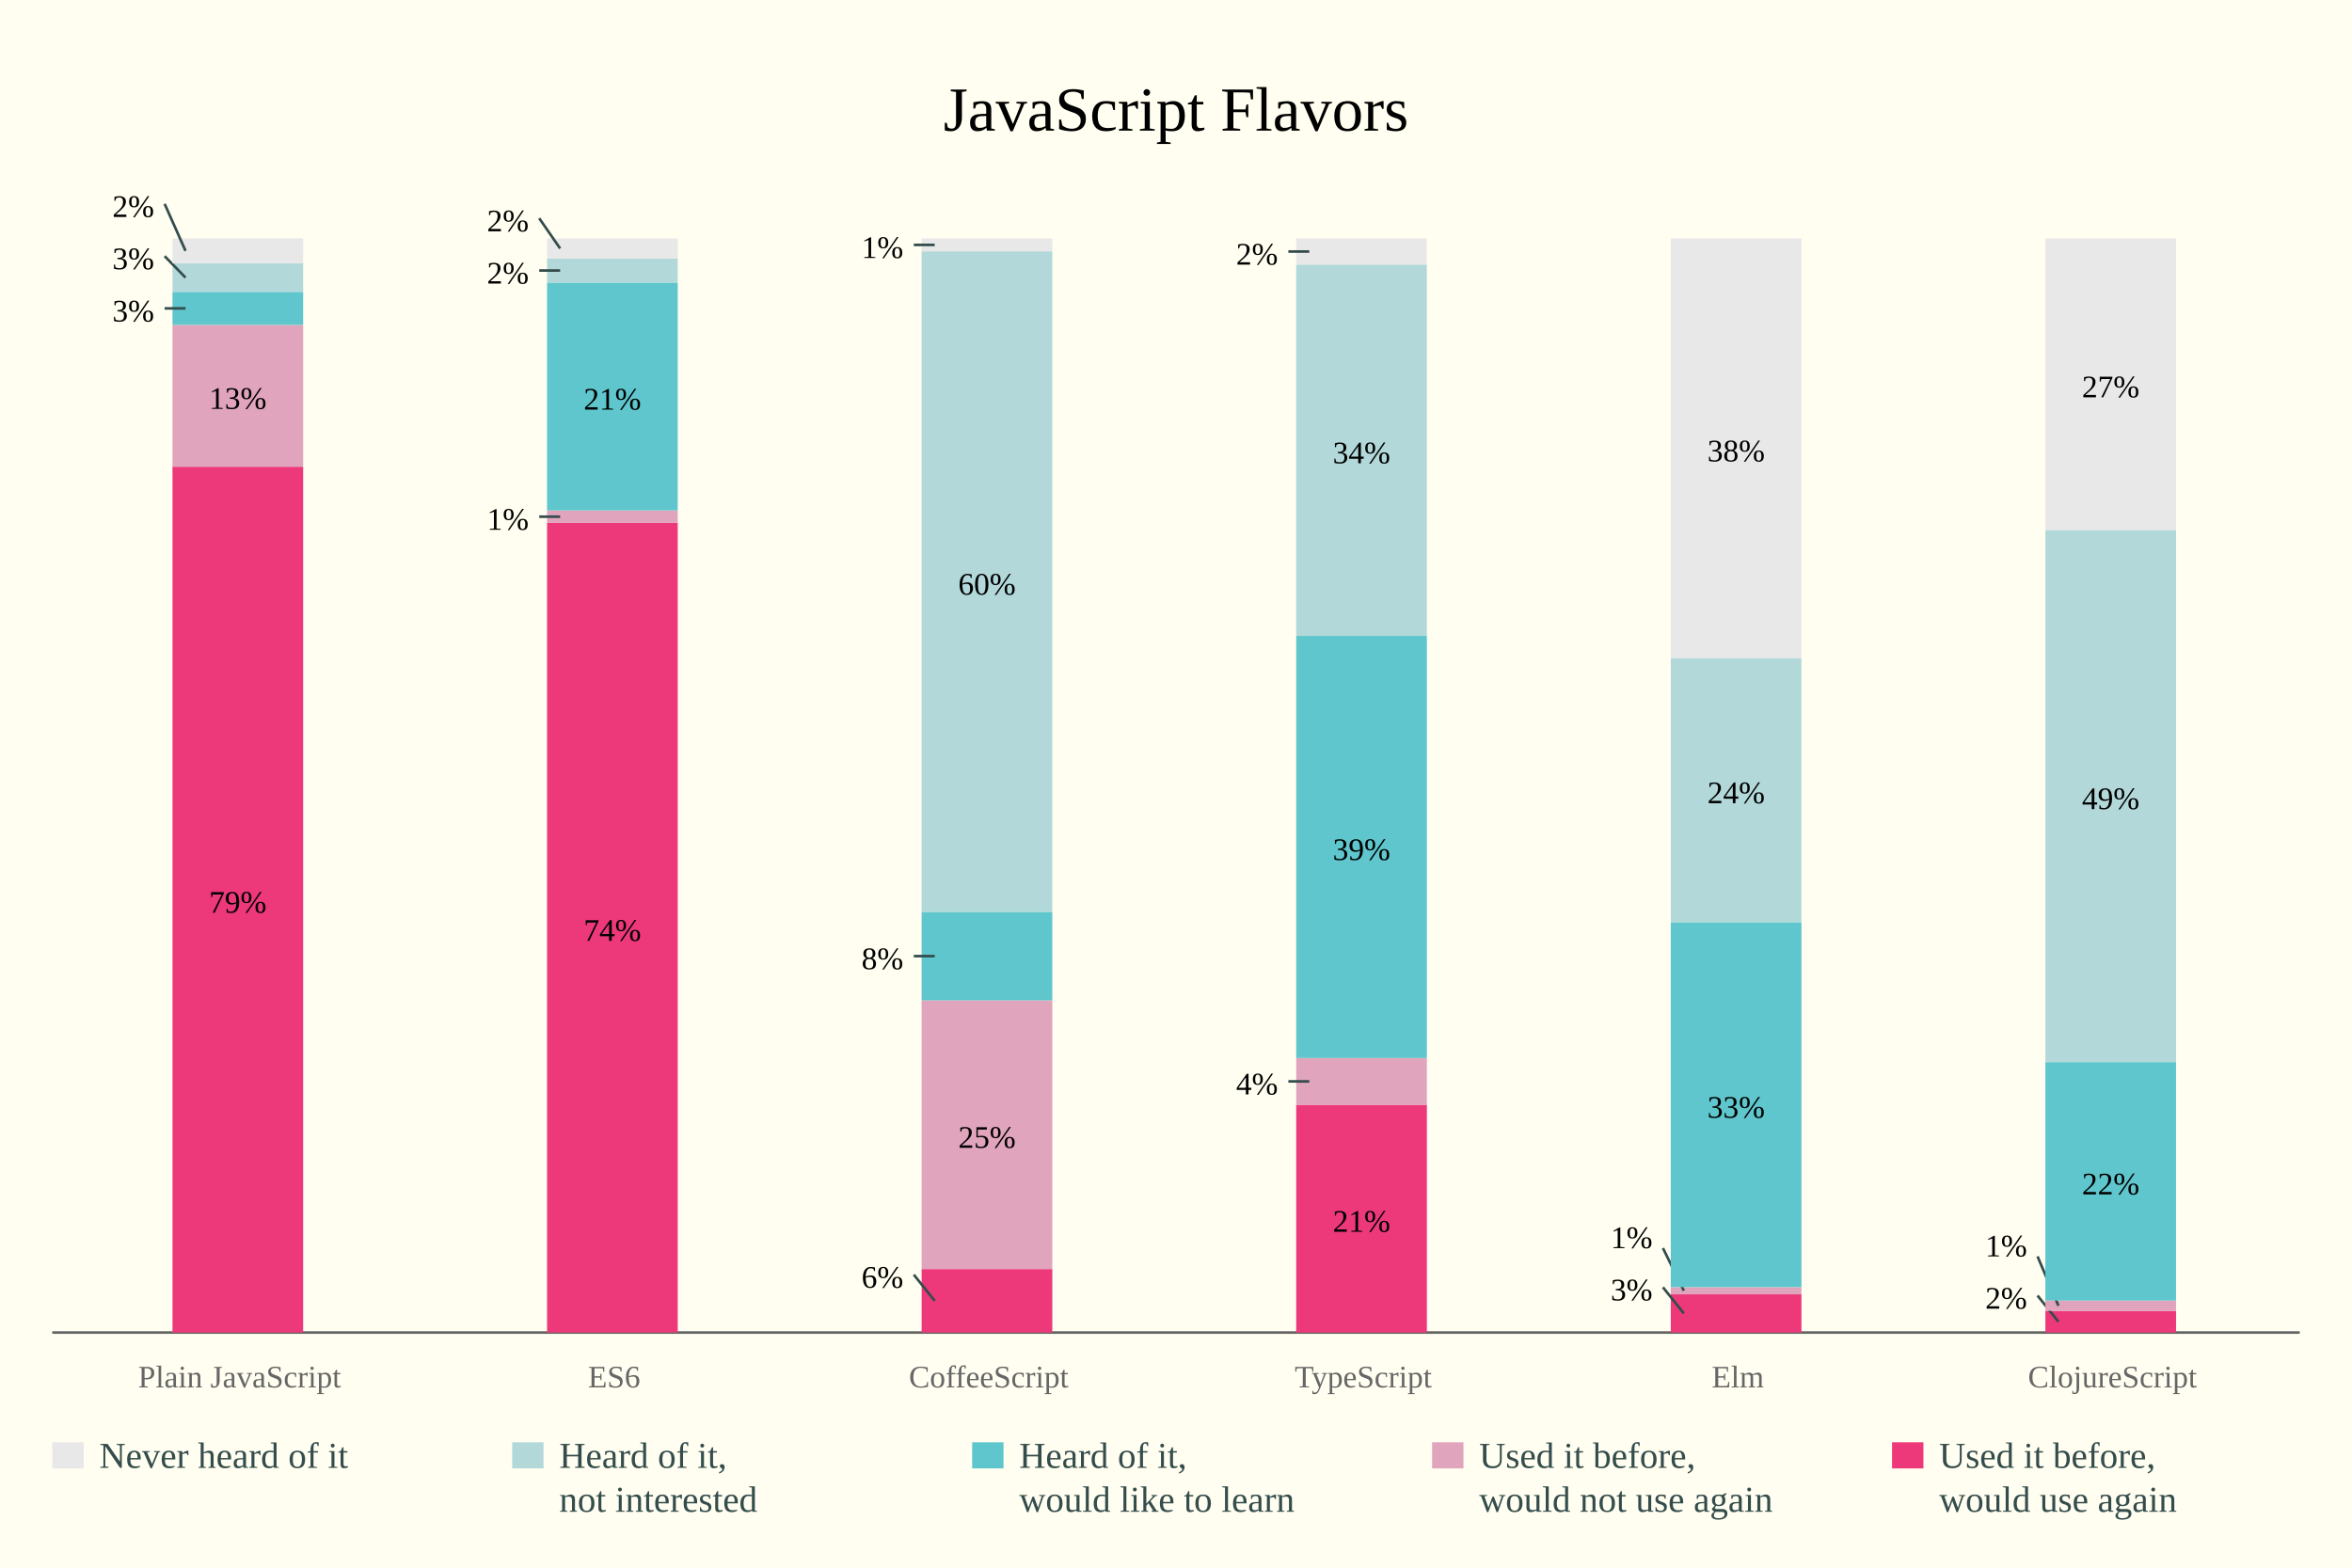
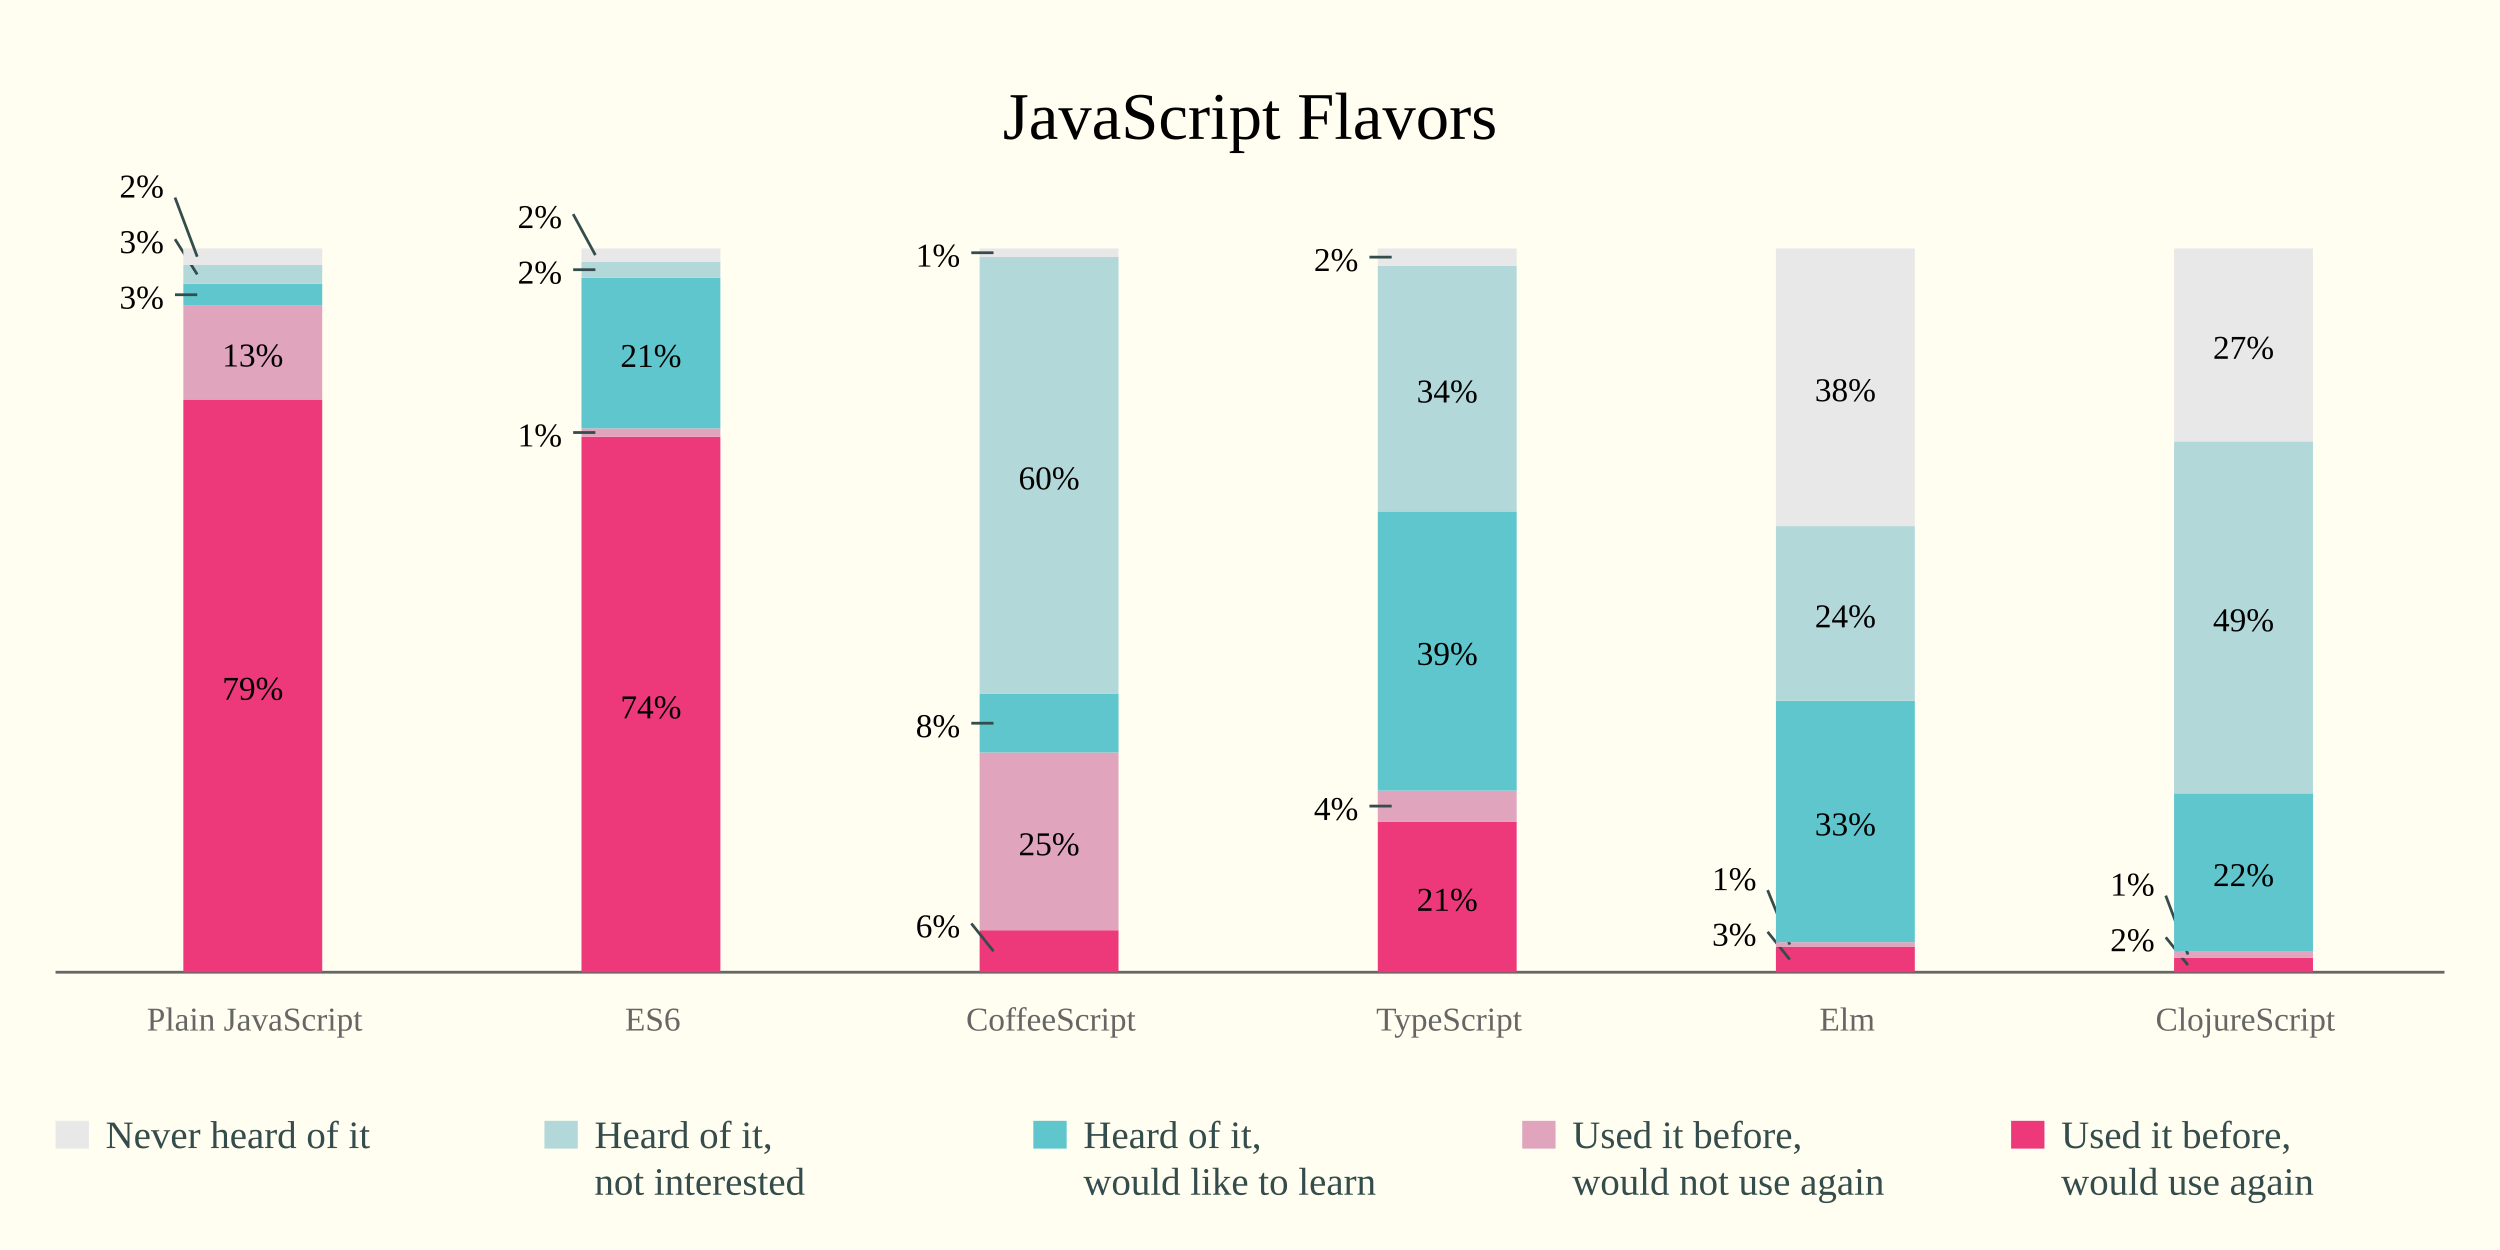
- <svg class="recharts-surface" width="900" height="600" viewbox="0 0 900 600" version="1.1" data-reactid="7">
+ <svg class="recharts-surface" width="900" height="450" viewbox="0 0 900 450" version="1.1" data-reactid="7">
  <rect x="0" y="0" width="100%" height="100%" fill="#fffef0" />
  <g class="recharts-layer recharts-x-axis" data-reactid="8">
    <g class="recharts-layer recharts-cartesian-axis" data-reactid="9">
-       <line class="recharts-cartesian-axis-line" width="860" height="30" x="20" y="510" stroke="#666" fill="none" x1="20" y1="510" x2="880" y2="510" data-reactid="10" />
+       <line class="recharts-cartesian-axis-line" width="860" height="30" x="20" y="350" stroke="#666" fill="none" x1="20" y1="350" x2="880" y2="350" data-reactid="10" />
      <g class="recharts-cartesian-axis-ticks" data-reactid="11">
        <g class="recharts-cartesian-axis-tick" data-reactid="12">
-           <text dy="15" text-anchor="middle" width="860" height="30" x="91.667" y="516" stroke="none" fill="#666" class="recharts-cartesian-axis-tick-value" data-reactid="13">Plain JavaScript</text>
+           <text dy="15" text-anchor="middle" width="860" height="30" x="91.667" y="356" stroke="none" fill="#666" class="recharts-cartesian-axis-tick-value" data-reactid="13">Plain JavaScript</text>
        </g>
        <g class="recharts-cartesian-axis-tick" data-reactid="14">
-           <text dy="15" text-anchor="middle" width="860" height="30" x="235" y="516" stroke="none" fill="#666" class="recharts-cartesian-axis-tick-value" data-reactid="15">ES6</text>
+           <text dy="15" text-anchor="middle" width="860" height="30" x="235" y="356" stroke="none" fill="#666" class="recharts-cartesian-axis-tick-value" data-reactid="15">ES6</text>
        </g>
        <g class="recharts-cartesian-axis-tick" data-reactid="16">
-           <text dy="15" text-anchor="middle" width="860" height="30" x="378.333" y="516" stroke="none" fill="#666" class="recharts-cartesian-axis-tick-value" data-reactid="17">CoffeeScript</text>
+           <text dy="15" text-anchor="middle" width="860" height="30" x="378.333" y="356" stroke="none" fill="#666" class="recharts-cartesian-axis-tick-value" data-reactid="17">CoffeeScript</text>
        </g>
        <g class="recharts-cartesian-axis-tick" data-reactid="18">
-           <text dy="15" text-anchor="middle" width="860" height="30" x="521.667" y="516" stroke="none" fill="#666" class="recharts-cartesian-axis-tick-value" data-reactid="19">TypeScript</text>
+           <text dy="15" text-anchor="middle" width="860" height="30" x="521.667" y="356" stroke="none" fill="#666" class="recharts-cartesian-axis-tick-value" data-reactid="19">TypeScript</text>
        </g>
        <g class="recharts-cartesian-axis-tick" data-reactid="20">
-           <text dy="15" text-anchor="middle" width="860" height="30" x="665" y="516" stroke="none" fill="#666" class="recharts-cartesian-axis-tick-value" data-reactid="21">Elm</text>
+           <text dy="15" text-anchor="middle" width="860" height="30" x="665" y="356" stroke="none" fill="#666" class="recharts-cartesian-axis-tick-value" data-reactid="21">Elm</text>
        </g>
        <g class="recharts-cartesian-axis-tick" data-reactid="22">
-           <text dy="15" text-anchor="middle" width="860" height="30" x="808.333" y="516" stroke="none" fill="#666" class="recharts-cartesian-axis-tick-value" data-reactid="23">ClojureScript</text>
+           <text dy="15" text-anchor="middle" width="860" height="30" x="808.333" y="356" stroke="none" fill="#666" class="recharts-cartesian-axis-tick-value" data-reactid="23">ClojureScript</text>
        </g>
      </g>
    </g>
  </g>
  <g class="recharts-layer recharts-bar-graphical" data-reactid="24">
    <g class="recharts-layer recharts-bar use-again" data-reactid="25">
      <g class="recharts-layer recharts-bar-rectangles" data-reactid="26">
        <g style="transform-origin:center bottom;" data-reactid="27">
-           <path fill="#ed387a" x="66" y="178.62" width="50" height="331.38" stroke="none" stroke-width="1" stroke-dasharray="none" class="recharts-rectangle recharts-bar-rectangle" d="M 66,178.62 h 50 v 331.38 h -50 Z" data-reactid="28" />
+           <path fill="#ed387a" x="66" y="143.808" width="50" height="206.192" stroke="none" stroke-width="1" stroke-dasharray="none" class="recharts-rectangle recharts-bar-rectangle" d="M 66,143.808 h 50 v 206.192 h -50 Z" data-reactid="28" />
        </g>
        <g style="transform-origin:center bottom;" data-reactid="29">
-           <path fill="#ed387a" x="209.333" y="200.13" width="50" height="309.87" stroke="none" stroke-width="1" stroke-dasharray="none" class="recharts-rectangle recharts-bar-rectangle" d="M 209.333,200.13 h 50 v 309.87 h -50 Z" data-reactid="30" />
+           <path fill="#ed387a" x="209.333" y="157.192" width="50" height="192.808" stroke="none" stroke-width="1" stroke-dasharray="none" class="recharts-rectangle recharts-bar-rectangle" d="M 209.333,157.192 h 50 v 192.808 h -50 Z" data-reactid="30" />
        </g>
        <g style="transform-origin:center bottom;" data-reactid="31">
-           <path fill="#ed387a" x="352.667" y="485.7" width="50" height="24.3" stroke="none" stroke-width="1" stroke-dasharray="none" class="recharts-rectangle recharts-bar-rectangle" d="M 352.667,485.7 h 50 v 24.3 h -50 Z" data-reactid="32" />
+           <path fill="#ed387a" x="352.667" y="334.88" width="50" height="15.12" stroke="none" stroke-width="1" stroke-dasharray="none" class="recharts-rectangle recharts-bar-rectangle" d="M 352.667,334.88 h 50 v 15.12 h -50 Z" data-reactid="32" />
        </g>
        <g style="transform-origin:center bottom;" data-reactid="33">
-           <path fill="#ed387a" x="496" y="422.835" width="50" height="87.165" stroke="none" stroke-width="1" stroke-dasharray="none" class="recharts-rectangle recharts-bar-rectangle" d="M 496,422.835 h 50 v 87.165 h -50 Z" data-reactid="34" />
+           <path fill="#ed387a" x="496" y="295.764" width="50" height="54.236" stroke="none" stroke-width="1" stroke-dasharray="none" class="recharts-rectangle recharts-bar-rectangle" d="M 496,295.764 h 50 v 54.236 h -50 Z" data-reactid="34" />
        </g>
        <g style="transform-origin:center bottom;" data-reactid="35">
-           <path fill="#ed387a" x="639.333" y="495.375" width="50" height="14.625" stroke="none" stroke-width="1" stroke-dasharray="none" class="recharts-rectangle recharts-bar-rectangle" d="M 639.333,495.375 h 50 v 14.625 h -50 Z" data-reactid="36" />
+           <path fill="#ed387a" x="639.333" y="340.9" width="50" height="9.1" stroke="none" stroke-width="1" stroke-dasharray="none" class="recharts-rectangle recharts-bar-rectangle" d="M 639.333,340.9 h 50 v 9.1 h -50 Z" data-reactid="36" />
        </g>
        <g style="transform-origin:center bottom;" data-reactid="37">
-           <path fill="#ed387a" x="782.667" y="501.72" width="50" height="8.28" stroke="none" stroke-width="1" stroke-dasharray="none" class="recharts-rectangle recharts-bar-rectangle" d="M 782.667,501.72 h 50 v 8.28 h -50 Z" data-reactid="38" />
+           <path fill="#ed387a" x="782.667" y="344.848" width="50" height="5.152" stroke="none" stroke-width="1" stroke-dasharray="none" class="recharts-rectangle recharts-bar-rectangle" d="M 782.667,344.848 h 50 v 5.152 h -50 Z" data-reactid="38" />
        </g>
      </g>
      <g class="recharts-layer recharts-bar-rectangle-labels" data-reactid="39">
        <g class="recharts-layer recharts-bar-labels" data-reactid="40">
          <g class="recharts-cartesian-bar-label" data-reactid="41">
-             <text class="label" x="91" y="349.31" text-anchor="middle" data-reactid="42">79%</text>
+             <text class="label" x="91" y="251.904" text-anchor="middle" data-reactid="42">79%</text>
          </g>
          <g class="recharts-cartesian-bar-label" data-reactid="43">
-             <text class="label" x="234.333" y="360.065" text-anchor="middle" data-reactid="44">74%</text>
+             <text class="label" x="234.333" y="258.596" text-anchor="middle" data-reactid="44">74%</text>
          </g>
          <g class="recharts-cartesian-bar-label" data-reactid="45">
-             <text class="label" x="337.667" y="492.85" text-anchor="middle" data-reactid="46">6%</text>
-             <line x1="349.667" y1="487.85" x2="357.667" y2="497.85" stroke="#344c4c" stroke-width="1" data-reactid="47" />
+             <text class="label" x="337.667" y="337.44" text-anchor="middle" data-reactid="46">6%</text>
+             <line x1="349.667" y1="332.44" x2="357.667" y2="342.44" stroke="#344c4c" stroke-width="1" data-reactid="47" />
          </g>
          <g class="recharts-cartesian-bar-label" data-reactid="48">
-             <text class="label" x="521" y="471.418" text-anchor="middle" data-reactid="49">21%</text>
+             <text class="label" x="521" y="327.882" text-anchor="middle" data-reactid="49">21%</text>
          </g>
          <g class="recharts-cartesian-bar-label" data-reactid="50">
-             <text class="label" x="624.333" y="497.688" text-anchor="middle" data-reactid="51">3%</text>
-             <line x1="636.333" y1="492.688" x2="644.333" y2="502.688" stroke="#344c4c" stroke-width="1" data-reactid="52" />
+             <text class="label" x="624.333" y="340.45" text-anchor="middle" data-reactid="51">3%</text>
+             <line x1="636.333" y1="335.45" x2="644.333" y2="345.45" stroke="#344c4c" stroke-width="1" data-reactid="52" />
          </g>
          <g class="recharts-cartesian-bar-label" data-reactid="53">
-             <text class="label" x="767.667" y="500.86" text-anchor="middle" data-reactid="54">2%</text>
-             <line x1="779.667" y1="495.86" x2="787.667" y2="505.86" stroke="#344c4c" stroke-width="1" data-reactid="55" />
+             <text class="label" x="767.667" y="342.424" text-anchor="middle" data-reactid="54">2%</text>
+             <line x1="779.667" y1="337.424" x2="787.667" y2="347.424" stroke="#344c4c" stroke-width="1" data-reactid="55" />
          </g>
        </g>
      </g>
    </g>
    <g class="recharts-layer recharts-bar not-use-again" data-reactid="56">
      <g class="recharts-layer recharts-bar-rectangles" data-reactid="57">
        <g style="transform-origin:center bottom;" data-reactid="58">
-           <path fill="#e0a4bc" x="66" y="124.35" width="50" height="54.27" stroke="none" stroke-width="1" stroke-dasharray="none" class="recharts-rectangle recharts-bar-rectangle" d="M 66,124.35 h 50 v 54.27 h -50 Z" data-reactid="59" />
+           <path fill="#e0a4bc" x="66" y="110.04" width="50" height="33.768" stroke="none" stroke-width="1" stroke-dasharray="none" class="recharts-rectangle recharts-bar-rectangle" d="M 66,110.04 h 50 v 33.768 h -50 Z" data-reactid="59" />
        </g>
        <g style="transform-origin:center bottom;" data-reactid="60">
-           <path fill="#e0a4bc" x="209.333" y="195.36" width="50" height="4.77" stroke="none" stroke-width="1" stroke-dasharray="none" class="recharts-rectangle recharts-bar-rectangle" d="M 209.333,195.36 h 50 v 4.77 h -50 Z" data-reactid="61" />
+           <path fill="#e0a4bc" x="209.333" y="154.224" width="50" height="2.968" stroke="none" stroke-width="1" stroke-dasharray="none" class="recharts-rectangle recharts-bar-rectangle" d="M 209.333,154.224 h 50 v 2.968 h -50 Z" data-reactid="61" />
        </g>
        <g style="transform-origin:center bottom;" data-reactid="62">
-           <path fill="#e0a4bc" x="352.667" y="382.875" width="50" height="102.825" stroke="none" stroke-width="1" stroke-dasharray="none" class="recharts-rectangle recharts-bar-rectangle" d="M 352.667,382.875 h 50 v 102.825 h -50 Z" data-reactid="63" />
+           <path fill="#e0a4bc" x="352.667" y="270.9" width="50" height="63.98" stroke="none" stroke-width="1" stroke-dasharray="none" class="recharts-rectangle recharts-bar-rectangle" d="M 352.667,270.9 h 50 v 63.98 h -50 Z" data-reactid="63" />
        </g>
        <g style="transform-origin:center bottom;" data-reactid="64">
-           <path fill="#e0a4bc" x="496" y="404.925" width="50" height="17.91" stroke="none" stroke-width="1" stroke-dasharray="none" class="recharts-rectangle recharts-bar-rectangle" d="M 496,404.925 h 50 v 17.91 h -50 Z" data-reactid="65" />
+           <path fill="#e0a4bc" x="496" y="284.62" width="50" height="11.144" stroke="none" stroke-width="1" stroke-dasharray="none" class="recharts-rectangle recharts-bar-rectangle" d="M 496,284.62 h 50 v 11.144 h -50 Z" data-reactid="65" />
        </g>
        <g style="transform-origin:center bottom;" data-reactid="66">
-           <path fill="#e0a4bc" x="639.333" y="492.63" width="50" height="2.745" stroke="none" stroke-width="1" stroke-dasharray="none" class="recharts-rectangle recharts-bar-rectangle" d="M 639.333,492.63 h 50 v 2.745 h -50 Z" data-reactid="67" />
+           <path fill="#e0a4bc" x="639.333" y="339.192" width="50" height="1.708" stroke="none" stroke-width="1" stroke-dasharray="none" class="recharts-rectangle recharts-bar-rectangle" d="M 639.333,339.192 h 50 v 1.708 h -50 Z" data-reactid="67" />
        </g>
        <g style="transform-origin:center bottom;" data-reactid="68">
-           <path fill="#e0a4bc" x="782.667" y="497.76" width="50" height="3.96" stroke="none" stroke-width="1" stroke-dasharray="none" class="recharts-rectangle recharts-bar-rectangle" d="M 782.667,497.76 h 50 v 3.96 h -50 Z" data-reactid="69" />
+           <path fill="#e0a4bc" x="782.667" y="342.384" width="50" height="2.464" stroke="none" stroke-width="1" stroke-dasharray="none" class="recharts-rectangle recharts-bar-rectangle" d="M 782.667,342.384 h 50 v 2.464 h -50 Z" data-reactid="69" />
        </g>
      </g>
      <g class="recharts-layer recharts-bar-rectangle-labels" data-reactid="70">
        <g class="recharts-layer recharts-bar-labels" data-reactid="71">
          <g class="recharts-cartesian-bar-label" data-reactid="72">
-             <text class="label" x="91" y="156.485" text-anchor="middle" data-reactid="73">13%</text>
+             <text class="label" x="91" y="131.924" text-anchor="middle" data-reactid="73">13%</text>
          </g>
          <g class="recharts-cartesian-bar-label" data-reactid="74">
-             <text class="label" x="194.333" y="202.745" text-anchor="middle" data-reactid="75">1%</text>
-             <line x1="206.333" y1="197.745" x2="214.333" y2="197.745" stroke="#344c4c" stroke-width="1" data-reactid="76" />
+             <text class="label" x="194.333" y="160.708" text-anchor="middle" data-reactid="75">1%</text>
+             <line x1="206.333" y1="155.708" x2="214.333" y2="155.708" stroke="#344c4c" stroke-width="1" data-reactid="76" />
          </g>
          <g class="recharts-cartesian-bar-label" data-reactid="77">
-             <text class="label" x="377.667" y="439.288" text-anchor="middle" data-reactid="78">25%</text>
+             <text class="label" x="377.667" y="307.89" text-anchor="middle" data-reactid="78">25%</text>
          </g>
          <g class="recharts-cartesian-bar-label" data-reactid="79">
-             <text class="label" x="481" y="418.88" text-anchor="middle" data-reactid="80">4%</text>
-             <line x1="493" y1="413.88" x2="501" y2="413.88" stroke="#344c4c" stroke-width="1" data-reactid="81" />
+             <text class="label" x="481" y="295.192" text-anchor="middle" data-reactid="80">4%</text>
+             <line x1="493" y1="290.192" x2="501" y2="290.192" stroke="#344c4c" stroke-width="1" data-reactid="81" />
          </g>
          <g class="recharts-cartesian-bar-label" data-reactid="82">
-             <text class="label" x="624.333" y="477.688" text-anchor="middle" data-reactid="83">1%</text>
-             <line x1="636.333" y1="477.688" x2="644.333" y2="494.002" stroke="#344c4c" stroke-width="1" data-reactid="84" />
+             <text class="label" x="624.333" y="320.45" text-anchor="middle" data-reactid="83">1%</text>
+             <line x1="636.333" y1="320.45" x2="644.333" y2="340.046" stroke="#344c4c" stroke-width="1" data-reactid="84" />
          </g>
          <g class="recharts-cartesian-bar-label" data-reactid="85">
-             <text class="label" x="767.667" y="480.86" text-anchor="middle" data-reactid="86">1%</text>
-             <line x1="779.667" y1="480.86" x2="787.667" y2="499.74" stroke="#344c4c" stroke-width="1" data-reactid="87" />
+             <text class="label" x="767.667" y="322.424" text-anchor="middle" data-reactid="86">1%</text>
+             <line x1="779.667" y1="322.424" x2="787.667" y2="343.616" stroke="#344c4c" stroke-width="1" data-reactid="87" />
          </g>
        </g>
      </g>
    </g>
    <g class="recharts-layer recharts-bar want-to-learn" data-reactid="88">
      <g class="recharts-layer recharts-bar-rectangles" data-reactid="89">
        <g style="transform-origin:center bottom;" data-reactid="90">
-           <path fill="#5ec6cc" x="66" y="111.705" width="50" height="12.645" stroke="none" stroke-width="1" stroke-dasharray="none" class="recharts-rectangle recharts-bar-rectangle" d="M 66,111.705 h 50 v 12.645 h -50 Z" data-reactid="91" />
+           <path fill="#5ec6cc" x="66" y="102.172" width="50" height="7.868" stroke="none" stroke-width="1" stroke-dasharray="none" class="recharts-rectangle recharts-bar-rectangle" d="M 66,102.172 h 50 v 7.868 h -50 Z" data-reactid="91" />
        </g>
        <g style="transform-origin:center bottom;" data-reactid="92">
-           <path fill="#5ec6cc" x="209.333" y="108.15" width="50" height="87.21" stroke="none" stroke-width="1" stroke-dasharray="none" class="recharts-rectangle recharts-bar-rectangle" d="M 209.333,108.15 h 50 v 87.21 h -50 Z" data-reactid="93" />
+           <path fill="#5ec6cc" x="209.333" y="99.96" width="50" height="54.264" stroke="none" stroke-width="1" stroke-dasharray="none" class="recharts-rectangle recharts-bar-rectangle" d="M 209.333,99.96 h 50 v 54.264 h -50 Z" data-reactid="93" />
        </g>
        <g style="transform-origin:center bottom;" data-reactid="94">
-           <path fill="#5ec6cc" x="352.667" y="348.99" width="50" height="33.885" stroke="none" stroke-width="1" stroke-dasharray="none" class="recharts-rectangle recharts-bar-rectangle" d="M 352.667,348.99 h 50 v 33.885 h -50 Z" data-reactid="95" />
+           <path fill="#5ec6cc" x="352.667" y="249.816" width="50" height="21.084" stroke="none" stroke-width="1" stroke-dasharray="none" class="recharts-rectangle recharts-bar-rectangle" d="M 352.667,249.816 h 50 v 21.084 h -50 Z" data-reactid="95" />
        </g>
        <g style="transform-origin:center bottom;" data-reactid="96">
-           <path fill="#5ec6cc" x="496" y="243.375" width="50" height="161.55" stroke="none" stroke-width="1" stroke-dasharray="none" class="recharts-rectangle recharts-bar-rectangle" d="M 496,243.375 h 50 v 161.55 h -50 Z" data-reactid="97" />
+           <path fill="#5ec6cc" x="496" y="184.1" width="50" height="100.52" stroke="none" stroke-width="1" stroke-dasharray="none" class="recharts-rectangle recharts-bar-rectangle" d="M 496,184.1 h 50 v 100.52 h -50 Z" data-reactid="97" />
        </g>
        <g style="transform-origin:center bottom;" data-reactid="98">
-           <path fill="#5ec6cc" x="639.333" y="352.95" width="50" height="139.68" stroke="none" stroke-width="1" stroke-dasharray="none" class="recharts-rectangle recharts-bar-rectangle" d="M 639.333,352.95 h 50 v 139.68 h -50 Z" data-reactid="99" />
+           <path fill="#5ec6cc" x="639.333" y="252.28" width="50" height="86.912" stroke="none" stroke-width="1" stroke-dasharray="none" class="recharts-rectangle recharts-bar-rectangle" d="M 639.333,252.28 h 50 v 86.912 h -50 Z" data-reactid="99" />
        </g>
        <g style="transform-origin:center bottom;" data-reactid="100">
-           <path fill="#5ec6cc" x="782.667" y="406.5" width="50" height="91.26" stroke="none" stroke-width="1" stroke-dasharray="none" class="recharts-rectangle recharts-bar-rectangle" d="M 782.667,406.5 h 50 v 91.26 h -50 Z" data-reactid="101" />
+           <path fill="#5ec6cc" x="782.667" y="285.6" width="50" height="56.784" stroke="none" stroke-width="1" stroke-dasharray="none" class="recharts-rectangle recharts-bar-rectangle" d="M 782.667,285.6 h 50 v 56.784 h -50 Z" data-reactid="101" />
        </g>
      </g>
      <g class="recharts-layer recharts-bar-rectangle-labels" data-reactid="102">
        <g class="recharts-layer recharts-bar-labels" data-reactid="103">
          <g class="recharts-cartesian-bar-label" data-reactid="104">
-             <text class="label" x="51" y="123.028" text-anchor="middle" data-reactid="105">3%</text>
-             <line x1="63" y1="118.028" x2="71" y2="118.028" stroke="#344c4c" stroke-width="1" data-reactid="106" />
+             <text class="label" x="51" y="111.106" text-anchor="middle" data-reactid="105">3%</text>
+             <line x1="63" y1="106.106" x2="71" y2="106.106" stroke="#344c4c" stroke-width="1" data-reactid="106" />
          </g>
          <g class="recharts-cartesian-bar-label" data-reactid="107">
-             <text class="label" x="234.333" y="156.755" text-anchor="middle" data-reactid="108">21%</text>
+             <text class="label" x="234.333" y="132.092" text-anchor="middle" data-reactid="108">21%</text>
          </g>
          <g class="recharts-cartesian-bar-label" data-reactid="109">
-             <text class="label" x="337.667" y="370.933" text-anchor="middle" data-reactid="110">8%</text>
-             <line x1="349.667" y1="365.933" x2="357.667" y2="365.933" stroke="#344c4c" stroke-width="1" data-reactid="111" />
+             <text class="label" x="337.667" y="265.358" text-anchor="middle" data-reactid="110">8%</text>
+             <line x1="349.667" y1="260.358" x2="357.667" y2="260.358" stroke="#344c4c" stroke-width="1" data-reactid="111" />
          </g>
          <g class="recharts-cartesian-bar-label" data-reactid="112">
-             <text class="label" x="521" y="329.15" text-anchor="middle" data-reactid="113">39%</text>
+             <text class="label" x="521" y="239.36" text-anchor="middle" data-reactid="113">39%</text>
          </g>
          <g class="recharts-cartesian-bar-label" data-reactid="114">
-             <text class="label" x="664.333" y="427.79" text-anchor="middle" data-reactid="115">33%</text>
+             <text class="label" x="664.333" y="300.736" text-anchor="middle" data-reactid="115">33%</text>
          </g>
          <g class="recharts-cartesian-bar-label" data-reactid="116">
-             <text class="label" x="807.667" y="457.13" text-anchor="middle" data-reactid="117">22%</text>
+             <text class="label" x="807.667" y="318.992" text-anchor="middle" data-reactid="117">22%</text>
          </g>
        </g>
      </g>
    </g>
    <g class="recharts-layer recharts-bar not-interested" data-reactid="118">
      <g class="recharts-layer recharts-bar-rectangles" data-reactid="119">
        <g style="transform-origin:center bottom;" data-reactid="120">
-           <path fill="#b3d8da" x="66" y="100.815" width="50" height="10.89" stroke="none" stroke-width="1" stroke-dasharray="none" class="recharts-rectangle recharts-bar-rectangle" d="M 66,100.815 h 50 v 10.89 h -50 Z" data-reactid="121" />
+           <path fill="#b3d8da" x="66" y="95.396" width="50" height="6.776" stroke="none" stroke-width="1" stroke-dasharray="none" class="recharts-rectangle recharts-bar-rectangle" d="M 66,95.396 h 50 v 6.776 h -50 Z" data-reactid="121" />
        </g>
        <g style="transform-origin:center bottom;" data-reactid="122">
-           <path fill="#b3d8da" x="209.333" y="98.925" width="50" height="9.225" stroke="none" stroke-width="1" stroke-dasharray="none" class="recharts-rectangle recharts-bar-rectangle" d="M 209.333,98.925 h 50 v 9.225 h -50 Z" data-reactid="123" />
+           <path fill="#b3d8da" x="209.333" y="94.22" width="50" height="5.74" stroke="none" stroke-width="1" stroke-dasharray="none" class="recharts-rectangle recharts-bar-rectangle" d="M 209.333,94.22 h 50 v 5.74 h -50 Z" data-reactid="123" />
        </g>
        <g style="transform-origin:center bottom;" data-reactid="124">
-           <path fill="#b3d8da" x="352.667" y="96.18" width="50" height="252.81" stroke="none" stroke-width="1" stroke-dasharray="none" class="recharts-rectangle recharts-bar-rectangle" d="M 352.667,96.18 h 50 v 252.81 h -50 Z" data-reactid="125" />
+           <path fill="#b3d8da" x="352.667" y="92.512" width="50" height="157.304" stroke="none" stroke-width="1" stroke-dasharray="none" class="recharts-rectangle recharts-bar-rectangle" d="M 352.667,92.512 h 50 v 157.304 h -50 Z" data-reactid="125" />
        </g>
        <g style="transform-origin:center bottom;" data-reactid="126">
-           <path fill="#b3d8da" x="496" y="101.265" width="50" height="142.11" stroke="none" stroke-width="1" stroke-dasharray="none" class="recharts-rectangle recharts-bar-rectangle" d="M 496,101.265 h 50 v 142.11 h -50 Z" data-reactid="127" />
+           <path fill="#b3d8da" x="496" y="95.676" width="50" height="88.424" stroke="none" stroke-width="1" stroke-dasharray="none" class="recharts-rectangle recharts-bar-rectangle" d="M 496,95.676 h 50 v 88.424 h -50 Z" data-reactid="127" />
        </g>
        <g style="transform-origin:center bottom;" data-reactid="128">
-           <path fill="#b3d8da" x="639.333" y="251.88" width="50" height="101.07" stroke="none" stroke-width="1" stroke-dasharray="none" class="recharts-rectangle recharts-bar-rectangle" d="M 639.333,251.88 h 50 v 101.07 h -50 Z" data-reactid="129" />
+           <path fill="#b3d8da" x="639.333" y="189.392" width="50" height="62.888" stroke="none" stroke-width="1" stroke-dasharray="none" class="recharts-rectangle recharts-bar-rectangle" d="M 639.333,189.392 h 50 v 62.888 h -50 Z" data-reactid="129" />
        </g>
        <g style="transform-origin:center bottom;" data-reactid="130">
-           <path fill="#b3d8da" x="782.667" y="202.83" width="50" height="203.67" stroke="none" stroke-width="1" stroke-dasharray="none" class="recharts-rectangle recharts-bar-rectangle" d="M 782.667,202.83 h 50 v 203.67 h -50 Z" data-reactid="131" />
+           <path fill="#b3d8da" x="782.667" y="158.872" width="50" height="126.728" stroke="none" stroke-width="1" stroke-dasharray="none" class="recharts-rectangle recharts-bar-rectangle" d="M 782.667,158.872 h 50 v 126.728 h -50 Z" data-reactid="131" />
        </g>
      </g>
      <g class="recharts-layer recharts-bar-rectangle-labels" data-reactid="132">
        <g class="recharts-layer recharts-bar-labels" data-reactid="133">
          <g class="recharts-cartesian-bar-label" data-reactid="134">
-             <text class="label" x="51" y="103.028" text-anchor="middle" data-reactid="135">3%</text>
-             <line x1="63" y1="98.028" x2="71" y2="106.26" stroke="#344c4c" stroke-width="1" data-reactid="136" />
+             <text class="label" x="51" y="91.106" text-anchor="middle" data-reactid="135">3%</text>
+             <line x1="63" y1="86.106" x2="71" y2="98.784" stroke="#344c4c" stroke-width="1" data-reactid="136" />
          </g>
          <g class="recharts-cartesian-bar-label" data-reactid="137">
-             <text class="label" x="194.333" y="108.537" text-anchor="middle" data-reactid="138">2%</text>
-             <line x1="206.333" y1="103.537" x2="214.333" y2="103.537" stroke="#344c4c" stroke-width="1" data-reactid="139" />
+             <text class="label" x="194.333" y="102.09" text-anchor="middle" data-reactid="138">2%</text>
+             <line x1="206.333" y1="97.09" x2="214.333" y2="97.09" stroke="#344c4c" stroke-width="1" data-reactid="139" />
          </g>
          <g class="recharts-cartesian-bar-label" data-reactid="140">
-             <text class="label" x="377.667" y="227.585" text-anchor="middle" data-reactid="141">60%</text>
+             <text class="label" x="377.667" y="176.164" text-anchor="middle" data-reactid="141">60%</text>
          </g>
          <g class="recharts-cartesian-bar-label" data-reactid="142">
-             <text class="label" x="521" y="177.32" text-anchor="middle" data-reactid="143">34%</text>
+             <text class="label" x="521" y="144.888" text-anchor="middle" data-reactid="143">34%</text>
          </g>
          <g class="recharts-cartesian-bar-label" data-reactid="144">
-             <text class="label" x="664.333" y="307.415" text-anchor="middle" data-reactid="145">24%</text>
+             <text class="label" x="664.333" y="225.836" text-anchor="middle" data-reactid="145">24%</text>
          </g>
          <g class="recharts-cartesian-bar-label" data-reactid="146">
-             <text class="label" x="807.667" y="309.665" text-anchor="middle" data-reactid="147">49%</text>
+             <text class="label" x="807.667" y="227.236" text-anchor="middle" data-reactid="147">49%</text>
          </g>
        </g>
      </g>
    </g>
    <g class="recharts-layer recharts-bar never-heard" data-reactid="148">
      <g class="recharts-layer recharts-bar-rectangles" data-reactid="149">
        <g style="transform-origin:center bottom;" data-reactid="150">
-           <path fill="#e8e8e8" x="66" y="91.23" width="50" height="9.585" stroke="none" stroke-width="1" stroke-dasharray="none" class="recharts-rectangle recharts-bar-rectangle" d="M 66,91.23 h 50 v 9.585 h -50 Z" data-reactid="151" />
+           <path fill="#e8e8e8" x="66" y="89.432" width="50" height="5.964" stroke="none" stroke-width="1" stroke-dasharray="none" class="recharts-rectangle recharts-bar-rectangle" d="M 66,89.432 h 50 v 5.964 h -50 Z" data-reactid="151" />
        </g>
        <g style="transform-origin:center bottom;" data-reactid="152">
-           <path fill="#e8e8e8" x="209.333" y="91.275" width="50" height="7.65" stroke="none" stroke-width="1" stroke-dasharray="none" class="recharts-rectangle recharts-bar-rectangle" d="M 209.333,91.275 h 50 v 7.65 h -50 Z" data-reactid="153" />
+           <path fill="#e8e8e8" x="209.333" y="89.46" width="50" height="4.76" stroke="none" stroke-width="1" stroke-dasharray="none" class="recharts-rectangle recharts-bar-rectangle" d="M 209.333,89.46 h 50 v 4.76 h -50 Z" data-reactid="153" />
        </g>
        <g style="transform-origin:center bottom;" data-reactid="154">
-           <path fill="#e8e8e8" x="352.667" y="91.275" width="50" height="4.905" stroke="none" stroke-width="1" stroke-dasharray="none" class="recharts-rectangle recharts-bar-rectangle" d="M 352.667,91.275 h 50 v 4.905 h -50 Z" data-reactid="155" />
+           <path fill="#e8e8e8" x="352.667" y="89.46" width="50" height="3.052" stroke="none" stroke-width="1" stroke-dasharray="none" class="recharts-rectangle recharts-bar-rectangle" d="M 352.667,89.46 h 50 v 3.052 h -50 Z" data-reactid="155" />
        </g>
        <g style="transform-origin:center bottom;" data-reactid="156">
-           <path fill="#e8e8e8" x="496" y="91.275" width="50" height="9.99" stroke="none" stroke-width="1" stroke-dasharray="none" class="recharts-rectangle recharts-bar-rectangle" d="M 496,91.275 h 50 v 9.99 h -50 Z" data-reactid="157" />
+           <path fill="#e8e8e8" x="496" y="89.46" width="50" height="6.216" stroke="none" stroke-width="1" stroke-dasharray="none" class="recharts-rectangle recharts-bar-rectangle" d="M 496,89.46 h 50 v 6.216 h -50 Z" data-reactid="157" />
        </g>
        <g style="transform-origin:center bottom;" data-reactid="158">
-           <path fill="#e8e8e8" x="639.333" y="91.275" width="50" height="160.605" stroke="none" stroke-width="1" stroke-dasharray="none" class="recharts-rectangle recharts-bar-rectangle" d="M 639.333,91.275 h 50 v 160.605 h -50 Z" data-reactid="159" />
+           <path fill="#e8e8e8" x="639.333" y="89.46" width="50" height="99.932" stroke="none" stroke-width="1" stroke-dasharray="none" class="recharts-rectangle recharts-bar-rectangle" d="M 639.333,89.46 h 50 v 99.932 h -50 Z" data-reactid="159" />
        </g>
        <g style="transform-origin:center bottom;" data-reactid="160">
-           <path fill="#e8e8e8" x="782.667" y="91.275" width="50" height="111.555" stroke="none" stroke-width="1" stroke-dasharray="none" class="recharts-rectangle recharts-bar-rectangle" d="M 782.667,91.275 h 50 v 111.555 h -50 Z" data-reactid="161" />
+           <path fill="#e8e8e8" x="782.667" y="89.46" width="50" height="69.412" stroke="none" stroke-width="1" stroke-dasharray="none" class="recharts-rectangle recharts-bar-rectangle" d="M 782.667,89.46 h 50 v 69.412 h -50 Z" data-reactid="161" />
        </g>
      </g>
      <g class="recharts-layer recharts-bar-rectangle-labels" data-reactid="162">
        <g class="recharts-layer recharts-bar-labels" data-reactid="163">
          <g class="recharts-cartesian-bar-label" data-reactid="164">
-             <text class="label" x="51" y="83.028" text-anchor="middle" data-reactid="165">2%</text>
-             <line x1="63" y1="78.028" x2="71" y2="96.023" stroke="#344c4c" stroke-width="1" data-reactid="166" />
+             <text class="label" x="51" y="71.106" text-anchor="middle" data-reactid="165">2%</text>
+             <line x1="63" y1="71.106" x2="71" y2="92.414" stroke="#344c4c" stroke-width="1" data-reactid="166" />
          </g>
          <g class="recharts-cartesian-bar-label" data-reactid="167">
-             <text class="label" x="194.333" y="88.537" text-anchor="middle" data-reactid="168">2%</text>
-             <line x1="206.333" y1="83.537" x2="214.333" y2="95.1" stroke="#344c4c" stroke-width="1" data-reactid="169" />
+             <text class="label" x="194.333" y="82.09" text-anchor="middle" data-reactid="168">2%</text>
+             <line x1="206.333" y1="77.09" x2="214.333" y2="91.84" stroke="#344c4c" stroke-width="1" data-reactid="169" />
          </g>
          <g class="recharts-cartesian-bar-label" data-reactid="170">
-             <text class="label" x="337.667" y="98.727" text-anchor="middle" data-reactid="171">1%</text>
-             <line x1="349.667" y1="93.727" x2="357.667" y2="93.727" stroke="#344c4c" stroke-width="1" data-reactid="172" />
+             <text class="label" x="337.667" y="95.986" text-anchor="middle" data-reactid="171">1%</text>
+             <line x1="349.667" y1="90.986" x2="357.667" y2="90.986" stroke="#344c4c" stroke-width="1" data-reactid="172" />
          </g>
          <g class="recharts-cartesian-bar-label" data-reactid="173">
-             <text class="label" x="481" y="101.27" text-anchor="middle" data-reactid="174">2%</text>
-             <line x1="493" y1="96.27" x2="501" y2="96.27" stroke="#344c4c" stroke-width="1" data-reactid="175" />
+             <text class="label" x="481" y="97.568" text-anchor="middle" data-reactid="174">2%</text>
+             <line x1="493" y1="92.568" x2="501" y2="92.568" stroke="#344c4c" stroke-width="1" data-reactid="175" />
          </g>
          <g class="recharts-cartesian-bar-label" data-reactid="176">
-             <text class="label" x="664.333" y="176.577" text-anchor="middle" data-reactid="177">38%</text>
+             <text class="label" x="664.333" y="144.426" text-anchor="middle" data-reactid="177">38%</text>
          </g>
          <g class="recharts-cartesian-bar-label" data-reactid="178">
-             <text class="label" x="807.667" y="152.052" text-anchor="middle" data-reactid="179">27%</text>
+             <text class="label" x="807.667" y="129.166" text-anchor="middle" data-reactid="179">27%</text>
          </g>
        </g>
      </g>
    </g>
  </g>
  <text fill="black" x="50%" y="50" text-anchor="middle" style="font-size:24px;" data-reactid="180">JavaScript Flavors</text>
-   <svg class="legend-svg" x="0" y="82.5%" data-reactid="181">
+   <svg class="legend-svg" x="0" y="77%" data-reactid="181">
    <svg class="legend-svg-item" width="156" x="20" y="50" style="overflow:visible;" data-reactid="182">
      <rect x="0" y="7" width="12" height="10" fill="#e8e8e8" data-reactid="183" />
      <text x="0" y="0" fill="#344c4c" text-anchor="start" style="font-size:14px;" data-reactid="184">
        <tspan x="18" dy="1.2em" data-reactid="185">Never heard of it</tspan>
        <tspan x="18" dy="1.2em" data-reactid="186" />
      </text>
    </svg>
    <svg class="legend-svg-item" width="156" x="196" y="50" style="overflow:visible;" data-reactid="187">
      <rect x="0" y="7" width="12" height="10" fill="#b3d8da" data-reactid="188" />
      <text x="0" y="0" fill="#344c4c" text-anchor="start" style="font-size:14px;" data-reactid="189">
        <tspan x="18" dy="1.2em" data-reactid="190">Heard of it,</tspan>
        <tspan x="18" dy="1.2em" data-reactid="191"> not interested</tspan>
      </text>
    </svg>
    <svg class="legend-svg-item" width="156" x="372" y="50" style="overflow:visible;" data-reactid="192">
      <rect x="0" y="7" width="12" height="10" fill="#5ec6cc" data-reactid="193" />
      <text x="0" y="0" fill="#344c4c" text-anchor="start" style="font-size:14px;" data-reactid="194">
        <tspan x="18" dy="1.2em" data-reactid="195">Heard of it,</tspan>
        <tspan x="18" dy="1.2em" data-reactid="196"> would like to learn</tspan>
      </text>
    </svg>
    <svg class="legend-svg-item" width="156" x="548" y="50" style="overflow:visible;" data-reactid="197">
      <rect x="0" y="7" width="12" height="10" fill="#e0a4bc" data-reactid="198" />
      <text x="0" y="0" fill="#344c4c" text-anchor="start" style="font-size:14px;" data-reactid="199">
        <tspan x="18" dy="1.2em" data-reactid="200">Used it before,</tspan>
        <tspan x="18" dy="1.2em" data-reactid="201"> would not use again</tspan>
      </text>
    </svg>
    <svg class="legend-svg-item" width="156" x="724" y="50" style="overflow:visible;" data-reactid="202">
      <rect x="0" y="7" width="12" height="10" fill="#ed387a" data-reactid="203" />
      <text x="0" y="0" fill="#344c4c" text-anchor="start" style="font-size:14px;" data-reactid="204">
        <tspan x="18" dy="1.2em" data-reactid="205">Used it before,</tspan>
        <tspan x="18" dy="1.2em" data-reactid="206"> would use again</tspan>
      </text>
    </svg>
  </svg>
  <defs data-reactid="207">
    <pattern id="pe8e8e8" patternunits="userSpaceOnUse" width="10" height="10" data-reactid="208">
      <path d="M 0,10 l 10,-10 M -2.5,2.5 l 5,-5 M 7.5,12.5 l 5,-5" stroke-width="2" shape-rendering="auto" stroke="#e8e8e8" stroke-linecap="square" data-reactid="209" />
    </pattern>
    <pattern id="pdadada" patternunits="userSpaceOnUse" width="10" height="10" data-reactid="210">
      <path d="M 0,10 l 10,-10 M -2.5,2.5 l 5,-5 M 7.5,12.5 l 5,-5" stroke-width="2" shape-rendering="auto" stroke="#dadada" stroke-linecap="square" data-reactid="211" />
    </pattern>
    <pattern id="pcecece" patternunits="userSpaceOnUse" width="10" height="10" data-reactid="212">
      <path d="M 0,10 l 10,-10 M -2.5,2.5 l 5,-5 M 7.5,12.5 l 5,-5" stroke-width="2" shape-rendering="auto" stroke="#cecece" stroke-linecap="square" data-reactid="213" />
    </pattern>
    <pattern id="pdadada" patternunits="userSpaceOnUse" width="10" height="10" data-reactid="214">
      <path d="M 0,10 l 10,-10 M -2.5,2.5 l 5,-5 M 7.5,12.5 l 5,-5" stroke-width="2" shape-rendering="auto" stroke="#dadada" stroke-linecap="square" data-reactid="215" />
    </pattern>
    <pattern id="pcecece" patternunits="userSpaceOnUse" width="10" height="10" data-reactid="216">
      <path d="M 0,10 l 10,-10 M -2.5,2.5 l 5,-5 M 7.5,12.5 l 5,-5" stroke-width="2" shape-rendering="auto" stroke="#cecece" stroke-linecap="square" data-reactid="217" />
    </pattern>
  </defs>
</svg>
